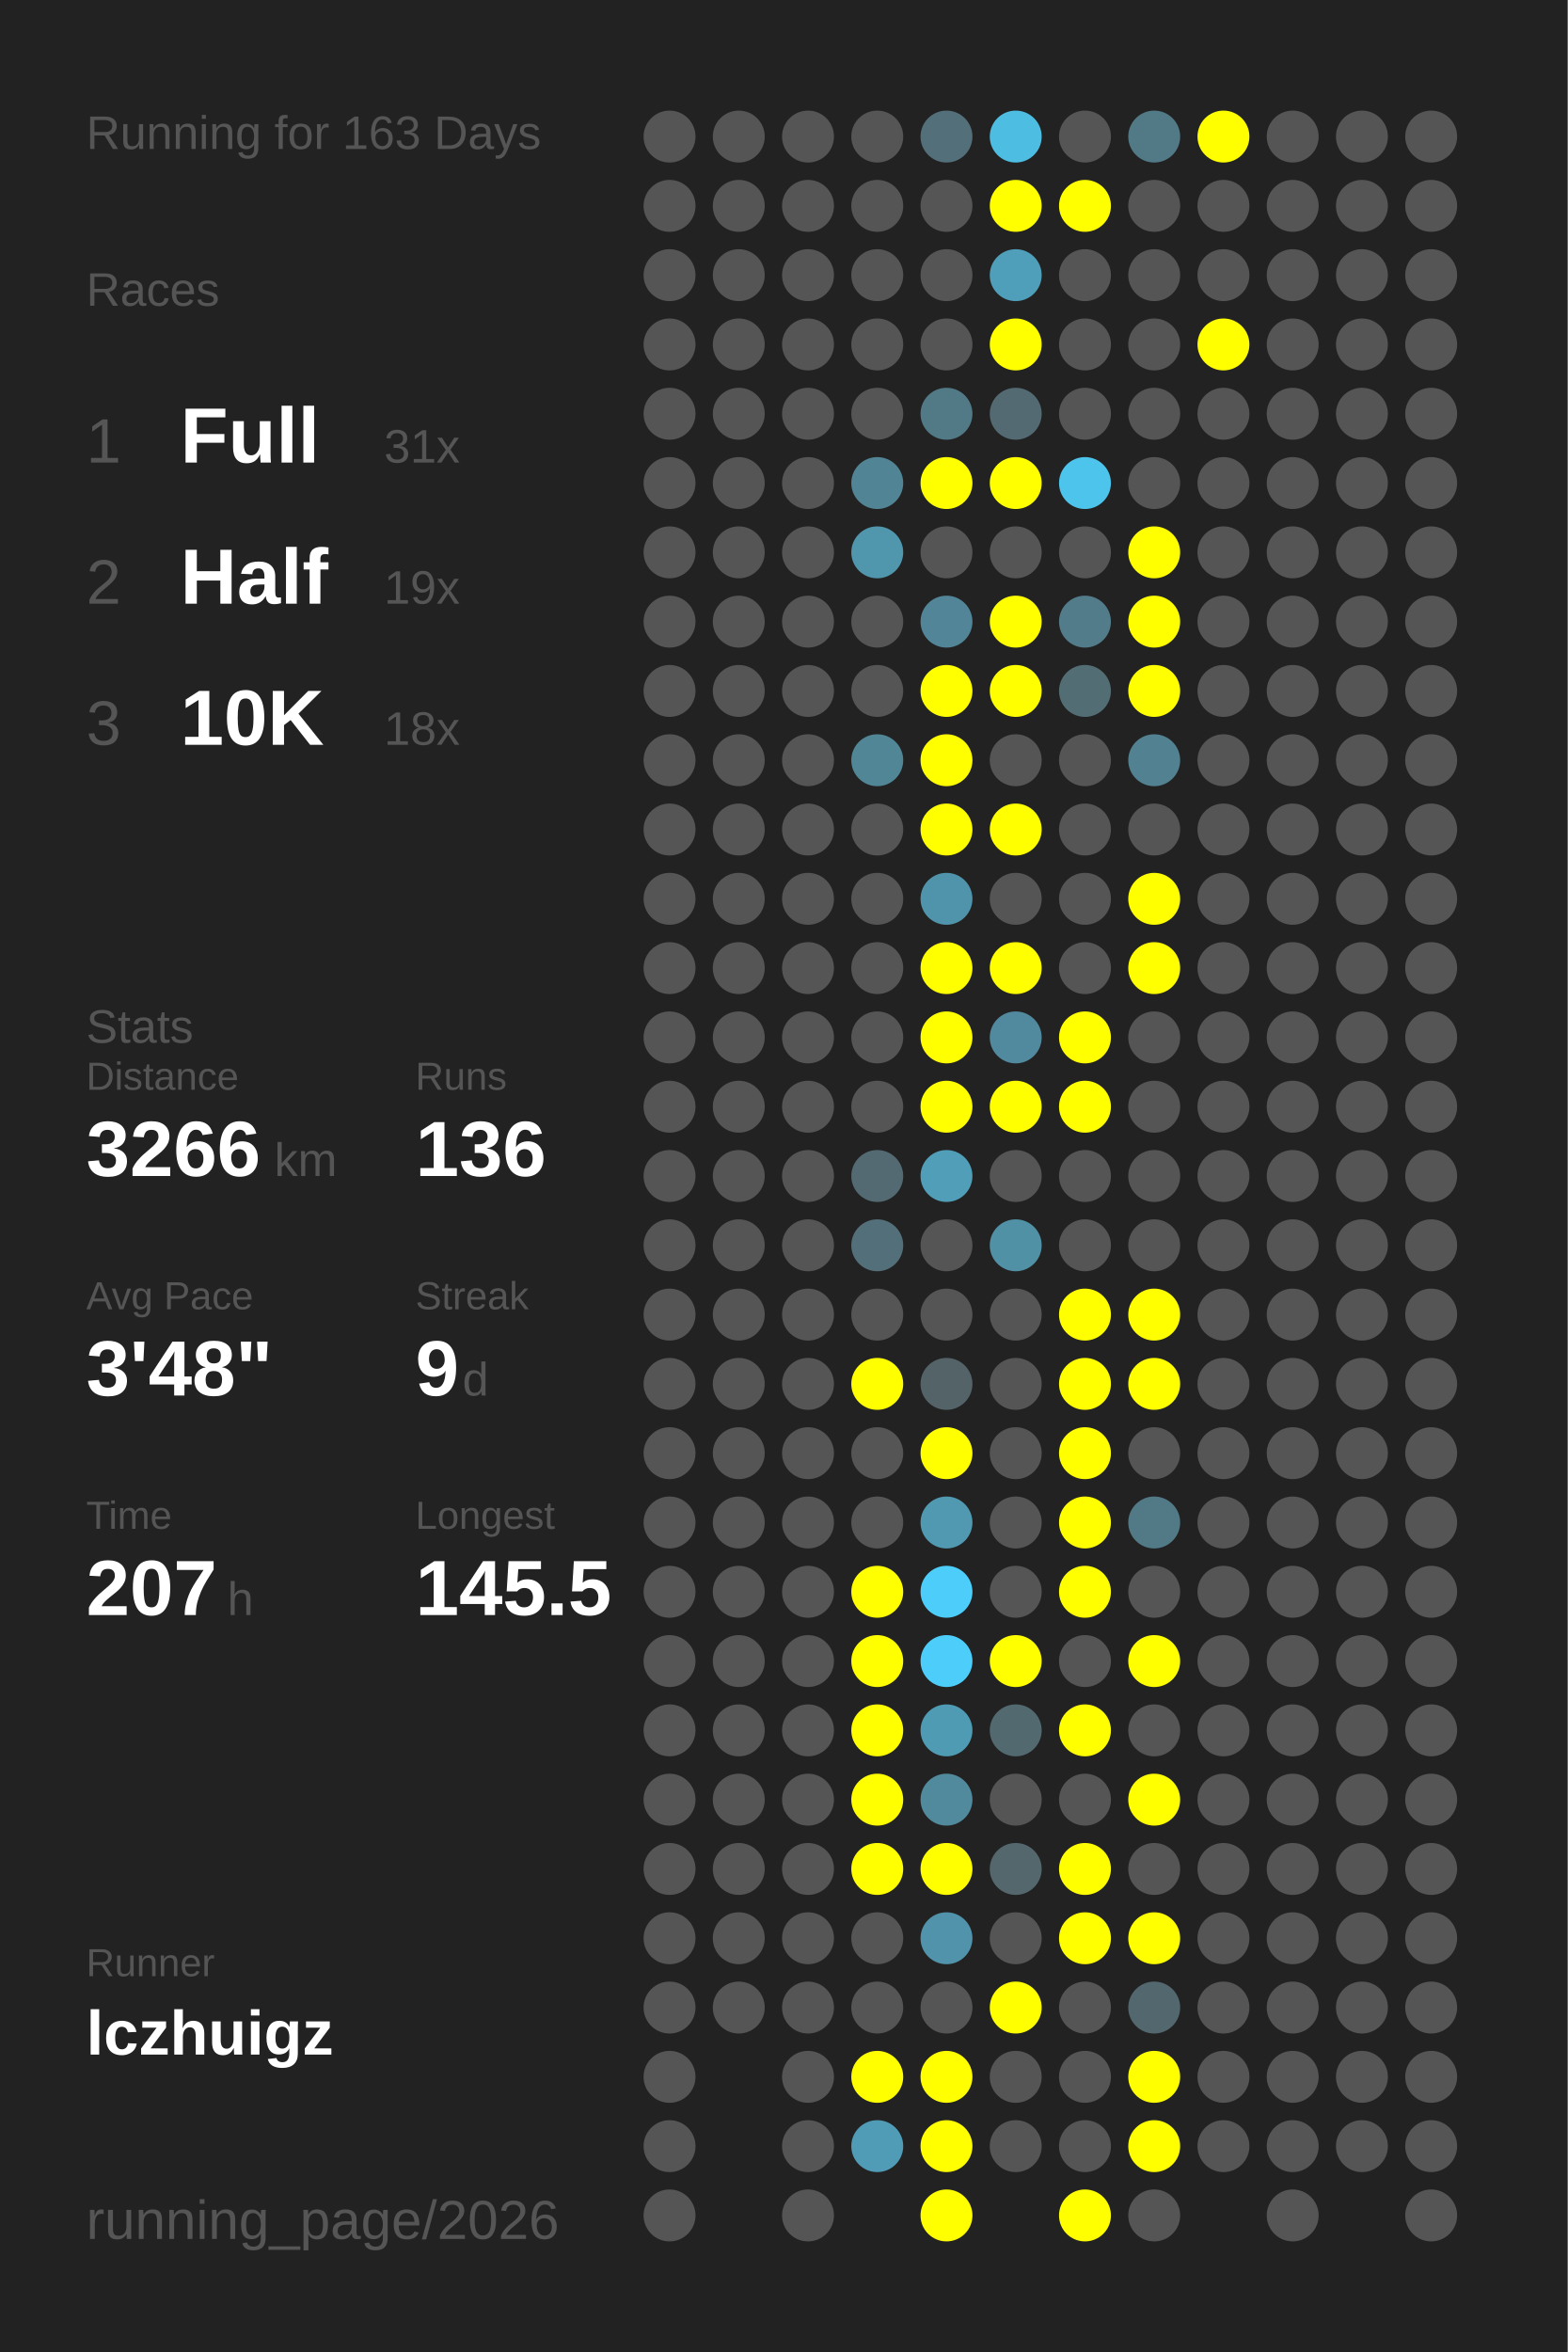
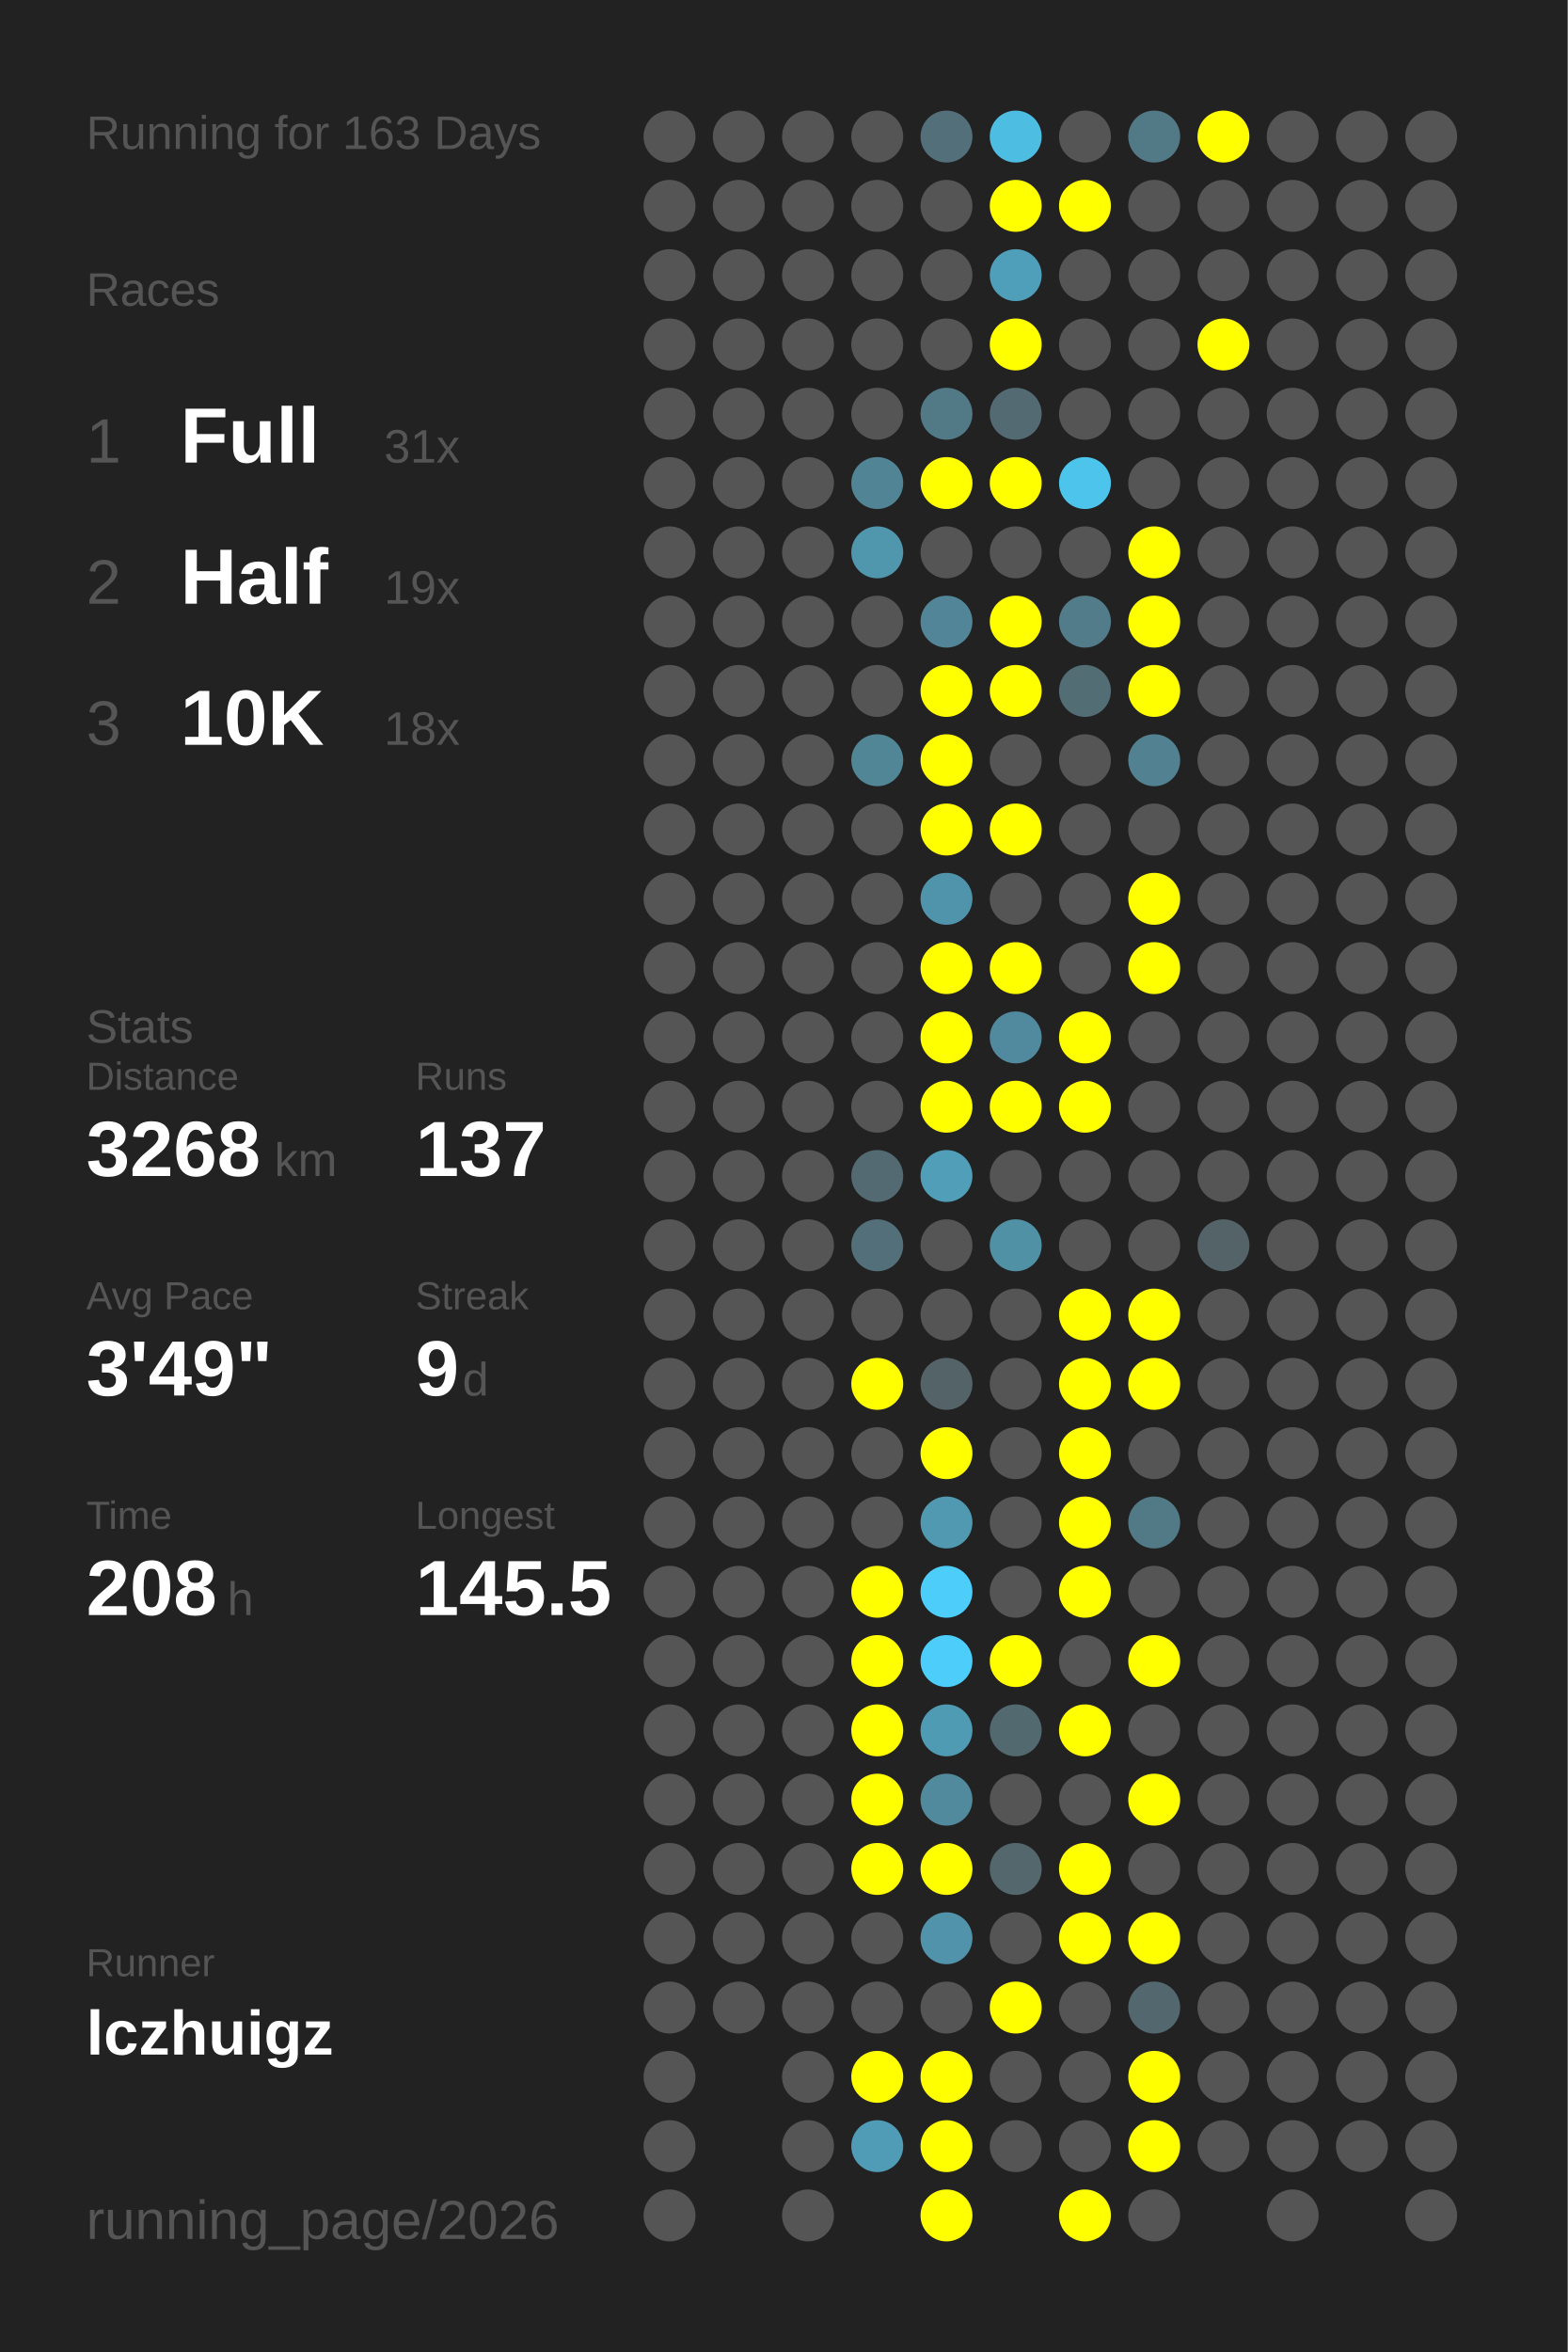
<svg xmlns="http://www.w3.org/2000/svg" baseProfile="full" height="300mm" version="1.1" viewBox="0,0,200,300" width="200mm">
  <defs />
  <rect fill="#222222" height="300" width="200" x="0" y="0" />
  <text fill="#555555" style="font-size:6px; font-family:Arial;" x="11" y="19">Running for 163 Days</text>
  <text fill="#555555" style="font-size:6px; font-family:Arial;" x="11" y="39">Races</text>
  <text fill="#555555" style="font-size:8px; font-family:Arial;" x="11" y="59">1</text>
  <text fill="#FFFFFF" style="font-size:10px; font-family:Arial; font-weight:bold;" x="23" y="59">Full</text>
  <text fill="#555555" style="font-size:6px; font-family:Arial;" x="49" y="59">31x</text>
  <text fill="#555555" style="font-size:8px; font-family:Arial;" x="11" y="77">2</text>
  <text fill="#FFFFFF" style="font-size:10px; font-family:Arial; font-weight:bold;" x="23" y="77">Half</text>
  <text fill="#555555" style="font-size:6px; font-family:Arial;" x="49" y="77">19x</text>
  <text fill="#555555" style="font-size:8px; font-family:Arial;" x="11" y="95">3</text>
  <text fill="#FFFFFF" style="font-size:10px; font-family:Arial; font-weight:bold;" x="23" y="95">10K</text>
  <text fill="#555555" style="font-size:6px; font-family:Arial;" x="49" y="95">18x</text>
  <text fill="#555555" style="font-size:6px; font-family:Arial;" x="11" y="133">Stats</text>
  <text fill="#555555" style="font-size:5px; font-family:Arial;" x="11" y="139">Distance</text>
-   <text fill="#FFFFFF" style="font-size:10px; font-family:Arial; font-weight:bold;" x="11" y="150">3266</text>
+   <text fill="#FFFFFF" style="font-size:10px; font-family:Arial; font-weight:bold;" x="11" y="150">3268</text>
  <text fill="#555555" style="font-size:6px; font-family:Arial;" x="35" y="150">km</text>
  <text fill="#555555" style="font-size:5px; font-family:Arial;" x="53" y="139">Runs</text>
-   <text fill="#FFFFFF" style="font-size:10px; font-family:Arial; font-weight:bold;" x="53" y="150">136</text>
+   <text fill="#FFFFFF" style="font-size:10px; font-family:Arial; font-weight:bold;" x="53" y="150">137</text>
  <text fill="#555555" style="font-size:5px; font-family:Arial;" x="11" y="167">Avg Pace</text>
-   <text fill="#FFFFFF" style="font-size:10px; font-family:Arial; font-weight:bold;" x="11" y="178">3'48"</text>
+   <text fill="#FFFFFF" style="font-size:10px; font-family:Arial; font-weight:bold;" x="11" y="178">3'49"</text>
  <text fill="#555555" style="font-size:5px; font-family:Arial;" x="53" y="167">Streak</text>
  <text fill="#FFFFFF" style="font-size:10px; font-family:Arial; font-weight:bold;" x="53" y="178">9</text>
  <text fill="#555555" style="font-size:6px; font-family:Arial;" x="59" y="178">d</text>
  <text fill="#555555" style="font-size:5px; font-family:Arial;" x="11" y="195">Time</text>
-   <text fill="#FFFFFF" style="font-size:10px; font-family:Arial; font-weight:bold;" x="11" y="206">207</text>
+   <text fill="#FFFFFF" style="font-size:10px; font-family:Arial; font-weight:bold;" x="11" y="206">208</text>
  <text fill="#555555" style="font-size:6px; font-family:Arial;" x="29" y="206">h</text>
  <text fill="#555555" style="font-size:5px; font-family:Arial;" x="53" y="195">Longest</text>
  <text fill="#FFFFFF" style="font-size:10px; font-family:Arial; font-weight:bold;" x="53" y="206">145.5</text>
  <text fill="#555555" style="font-size:5px; font-family:Arial;" x="11" y="252.065">Runner</text>
  <text fill="#FFFFFF" style="font-size:8px; font-family:Arial; font-weight:bold;" x="11" y="262.065">lczhuigz</text>
  <text fill="#555555" style="font-size:7px; font-family:Arial;" x="11" y="285.581">running_page/2026</text>
  <circle cx="85.417" cy="17.419" fill="#555555" r="3.312" />
  <circle cx="85.417" cy="26.258" fill="#555555" r="3.312" />
  <circle cx="85.417" cy="35.097" fill="#555555" r="3.312" />
  <circle cx="85.417" cy="43.935" fill="#555555" r="3.312" />
  <circle cx="85.417" cy="52.774" fill="#555555" r="3.312" />
  <circle cx="85.417" cy="61.613" fill="#555555" r="3.312" />
  <circle cx="85.417" cy="70.452" fill="#555555" r="3.312" />
  <circle cx="85.417" cy="79.29" fill="#555555" r="3.312" />
  <circle cx="85.417" cy="88.129" fill="#555555" r="3.312" />
  <circle cx="85.417" cy="96.968" fill="#555555" r="3.312" />
  <circle cx="85.417" cy="105.806" fill="#555555" r="3.312" />
  <circle cx="85.417" cy="114.645" fill="#555555" r="3.312" />
  <circle cx="85.417" cy="123.484" fill="#555555" r="3.312" />
  <circle cx="85.417" cy="132.323" fill="#555555" r="3.312" />
  <circle cx="85.417" cy="141.161" fill="#555555" r="3.312" />
  <circle cx="85.417" cy="150" fill="#555555" r="3.312" />
  <circle cx="85.417" cy="158.839" fill="#555555" r="3.312" />
  <circle cx="85.417" cy="167.677" fill="#555555" r="3.312" />
  <circle cx="85.417" cy="176.516" fill="#555555" r="3.312" />
  <circle cx="85.417" cy="185.355" fill="#555555" r="3.312" />
  <circle cx="85.417" cy="194.194" fill="#555555" r="3.312" />
  <circle cx="85.417" cy="203.032" fill="#555555" r="3.312" />
  <circle cx="85.417" cy="211.871" fill="#555555" r="3.312" />
  <circle cx="85.417" cy="220.71" fill="#555555" r="3.312" />
  <circle cx="85.417" cy="229.548" fill="#555555" r="3.312" />
  <circle cx="85.417" cy="238.387" fill="#555555" r="3.312" />
  <circle cx="85.417" cy="247.226" fill="#555555" r="3.312" />
  <circle cx="85.417" cy="256.065" fill="#555555" r="3.312" />
  <circle cx="85.417" cy="264.903" fill="#555555" r="3.312" />
  <circle cx="85.417" cy="273.742" fill="#555555" r="3.312" />
  <circle cx="85.417" cy="282.581" fill="#555555" r="3.312" />
  <circle cx="94.25" cy="17.419" fill="#555555" r="3.312" />
  <circle cx="94.25" cy="26.258" fill="#555555" r="3.312" />
  <circle cx="94.25" cy="35.097" fill="#555555" r="3.312" />
  <circle cx="94.25" cy="43.935" fill="#555555" r="3.312" />
  <circle cx="94.25" cy="52.774" fill="#555555" r="3.312" />
  <circle cx="94.25" cy="61.613" fill="#555555" r="3.312" />
  <circle cx="94.25" cy="70.452" fill="#555555" r="3.312" />
  <circle cx="94.25" cy="79.29" fill="#555555" r="3.312" />
  <circle cx="94.25" cy="88.129" fill="#555555" r="3.312" />
  <circle cx="94.25" cy="96.968" fill="#555555" r="3.312" />
  <circle cx="94.25" cy="105.806" fill="#555555" r="3.312" />
  <circle cx="94.25" cy="114.645" fill="#555555" r="3.312" />
  <circle cx="94.25" cy="123.484" fill="#555555" r="3.312" />
  <circle cx="94.25" cy="132.323" fill="#555555" r="3.312" />
  <circle cx="94.25" cy="141.161" fill="#555555" r="3.312" />
  <circle cx="94.25" cy="150" fill="#555555" r="3.312" />
  <circle cx="94.25" cy="158.839" fill="#555555" r="3.312" />
  <circle cx="94.25" cy="167.677" fill="#555555" r="3.312" />
  <circle cx="94.25" cy="176.516" fill="#555555" r="3.312" />
  <circle cx="94.25" cy="185.355" fill="#555555" r="3.312" />
  <circle cx="94.25" cy="194.194" fill="#555555" r="3.312" />
  <circle cx="94.25" cy="203.032" fill="#555555" r="3.312" />
  <circle cx="94.25" cy="211.871" fill="#555555" r="3.312" />
  <circle cx="94.25" cy="220.71" fill="#555555" r="3.312" />
  <circle cx="94.25" cy="229.548" fill="#555555" r="3.312" />
  <circle cx="94.25" cy="238.387" fill="#555555" r="3.312" />
  <circle cx="94.25" cy="247.226" fill="#555555" r="3.312" />
  <circle cx="94.25" cy="256.065" fill="#555555" r="3.312" />
  <circle cx="103.083" cy="17.419" fill="#555555" r="3.312" />
  <circle cx="103.083" cy="26.258" fill="#555555" r="3.312" />
  <circle cx="103.083" cy="35.097" fill="#555555" r="3.312" />
  <circle cx="103.083" cy="43.935" fill="#555555" r="3.312" />
  <circle cx="103.083" cy="52.774" fill="#555555" r="3.312" />
  <circle cx="103.083" cy="61.613" fill="#555555" r="3.312" />
  <circle cx="103.083" cy="70.452" fill="#555555" r="3.312" />
  <circle cx="103.083" cy="79.29" fill="#555555" r="3.312" />
  <circle cx="103.083" cy="88.129" fill="#555555" r="3.312" />
  <circle cx="103.083" cy="96.968" fill="#555555" r="3.312" />
  <circle cx="103.083" cy="105.806" fill="#555555" r="3.312" />
  <circle cx="103.083" cy="114.645" fill="#555555" r="3.312" />
  <circle cx="103.083" cy="123.484" fill="#555555" r="3.312" />
  <circle cx="103.083" cy="132.323" fill="#555555" r="3.312" />
  <circle cx="103.083" cy="141.161" fill="#555555" r="3.312" />
  <circle cx="103.083" cy="150" fill="#555555" r="3.312" />
  <circle cx="103.083" cy="158.839" fill="#555555" r="3.312" />
  <circle cx="103.083" cy="167.677" fill="#555555" r="3.312" />
  <circle cx="103.083" cy="176.516" fill="#555555" r="3.312" />
  <circle cx="103.083" cy="185.355" fill="#555555" r="3.312" />
  <circle cx="103.083" cy="194.194" fill="#555555" r="3.312" />
  <circle cx="103.083" cy="203.032" fill="#555555" r="3.312" />
  <circle cx="103.083" cy="211.871" fill="#555555" r="3.312" />
  <circle cx="103.083" cy="220.71" fill="#555555" r="3.312" />
  <circle cx="103.083" cy="229.548" fill="#555555" r="3.312" />
  <circle cx="103.083" cy="238.387" fill="#555555" r="3.312" />
  <circle cx="103.083" cy="247.226" fill="#555555" r="3.312" />
  <circle cx="103.083" cy="256.065" fill="#555555" r="3.312" />
  <circle cx="103.083" cy="264.903" fill="#555555" r="3.312" />
  <circle cx="103.083" cy="273.742" fill="#555555" r="3.312" />
  <circle cx="103.083" cy="282.581" fill="#555555" r="3.312" />
  <circle cx="111.917" cy="17.419" fill="#555555" r="3.312" />
  <circle cx="111.917" cy="26.258" fill="#555555" r="3.312" />
  <circle cx="111.917" cy="35.097" fill="#555555" r="3.312" />
  <circle cx="111.917" cy="43.935" fill="#555555" r="3.312" />
  <circle cx="111.917" cy="52.774" fill="#555555" r="3.312" />
  <circle cx="111.917" cy="61.613" fill="#518495" r="3.312" />
  <circle cx="111.917" cy="70.452" fill="#5096ad" r="3.312" />
  <circle cx="111.917" cy="79.29" fill="#555555" r="3.312" />
  <circle cx="111.917" cy="88.129" fill="#555555" r="3.312" />
  <circle cx="111.917" cy="96.968" fill="#518697" r="3.312" />
  <circle cx="111.917" cy="105.806" fill="#555555" r="3.312" />
  <circle cx="111.917" cy="114.645" fill="#555555" r="3.312" />
  <circle cx="111.917" cy="123.484" fill="#555555" r="3.312" />
  <circle cx="111.917" cy="132.323" fill="#555555" r="3.312" />
  <circle cx="111.917" cy="141.161" fill="#555555" r="3.312" />
  <circle cx="111.917" cy="150" fill="#536a72" r="3.312" />
  <circle cx="111.917" cy="158.839" fill="#536f79" r="3.312" />
  <circle cx="111.917" cy="167.677" fill="#555555" r="3.312" />
  <circle cx="111.917" cy="176.516" fill="#FFFF00" r="3.312" />
  <circle cx="111.917" cy="185.355" fill="#555555" r="3.312" />
  <circle cx="111.917" cy="194.194" fill="#555555" r="3.312" />
  <circle cx="111.917" cy="203.032" fill="#FFFF00" r="3.312" />
  <circle cx="111.917" cy="211.871" fill="#FFFF00" r="3.312" />
  <circle cx="111.917" cy="220.71" fill="#FFFF00" r="3.312" />
  <circle cx="111.917" cy="229.548" fill="#FFFF00" r="3.312" />
  <circle cx="111.917" cy="238.387" fill="#FFFF00" r="3.312" />
  <circle cx="111.917" cy="247.226" fill="#555555" r="3.312" />
  <circle cx="111.917" cy="256.065" fill="#555555" r="3.312" />
  <circle cx="111.917" cy="264.903" fill="#FFFF00" r="3.312" />
  <circle cx="111.917" cy="273.742" fill="#509bb5" r="3.312" />
  <circle cx="120.75" cy="17.419" fill="#536f79" r="3.312" />
  <circle cx="120.75" cy="26.258" fill="#555555" r="3.312" />
  <circle cx="120.75" cy="35.097" fill="#555555" r="3.312" />
  <circle cx="120.75" cy="43.935" fill="#555555" r="3.312" />
  <circle cx="120.75" cy="52.774" fill="#527986" r="3.312" />
  <circle cx="120.75" cy="61.613" fill="#FFFF00" r="3.312" />
  <circle cx="120.75" cy="70.452" fill="#555555" r="3.312" />
  <circle cx="120.75" cy="79.29" fill="#518597" r="3.312" />
  <circle cx="120.75" cy="88.129" fill="#FFFF00" r="3.312" />
  <circle cx="120.75" cy="96.968" fill="#FFFF00" r="3.312" />
  <circle cx="120.75" cy="105.806" fill="#FFFF00" r="3.312" />
  <circle cx="120.75" cy="114.645" fill="#5094ab" r="3.312" />
  <circle cx="120.75" cy="123.484" fill="#FFFF00" r="3.312" />
  <circle cx="120.75" cy="132.323" fill="#FFFF00" r="3.312" />
  <circle cx="120.75" cy="141.161" fill="#FFFF00" r="3.312" />
  <circle cx="120.75" cy="150" fill="#509eb8" r="3.312" />
  <circle cx="120.75" cy="158.839" fill="#555555" r="3.312" />
  <circle cx="120.75" cy="167.677" fill="#555555" r="3.312" />
  <circle cx="120.75" cy="176.516" fill="#546368" r="3.312" />
  <circle cx="120.75" cy="185.355" fill="#FFFF00" r="3.312" />
  <circle cx="120.75" cy="194.194" fill="#5099b1" r="3.312" />
  <circle cx="120.75" cy="203.032" fill="#4dcefa" r="3.312" />
  <circle cx="120.75" cy="211.871" fill="#4dcefa" r="3.312" />
  <circle cx="120.75" cy="220.71" fill="#509bb4" r="3.312" />
  <circle cx="120.75" cy="229.548" fill="#518a9d" r="3.312" />
  <circle cx="120.75" cy="238.387" fill="#FFFF00" r="3.312" />
  <circle cx="120.75" cy="247.226" fill="#5093aa" r="3.312" />
  <circle cx="120.75" cy="256.065" fill="#555555" r="3.312" />
  <circle cx="120.75" cy="264.903" fill="#FFFF00" r="3.312" />
  <circle cx="120.75" cy="273.742" fill="#FFFF00" r="3.312" />
  <circle cx="120.75" cy="282.581" fill="#FFFF00" r="3.312" />
  <circle cx="129.583" cy="17.419" fill="#4ebde2" r="3.312" />
  <circle cx="129.583" cy="26.258" fill="#FFFF00" r="3.312" />
  <circle cx="129.583" cy="35.097" fill="#509fba" r="3.312" />
  <circle cx="129.583" cy="43.935" fill="#FFFF00" r="3.312" />
  <circle cx="129.583" cy="52.774" fill="#536a72" r="3.312" />
  <circle cx="129.583" cy="61.613" fill="#FFFF00" r="3.312" />
  <circle cx="129.583" cy="70.452" fill="#555555" r="3.312" />
  <circle cx="129.583" cy="79.29" fill="#FFFF00" r="3.312" />
  <circle cx="129.583" cy="88.129" fill="#FFFF00" r="3.312" />
  <circle cx="129.583" cy="96.968" fill="#555555" r="3.312" />
  <circle cx="129.583" cy="105.806" fill="#FFFF00" r="3.312" />
  <circle cx="129.583" cy="114.645" fill="#555555" r="3.312" />
  <circle cx="129.583" cy="123.484" fill="#FFFF00" r="3.312" />
  <circle cx="129.583" cy="132.323" fill="#518a9e" r="3.312" />
  <circle cx="129.583" cy="141.161" fill="#FFFF00" r="3.312" />
  <circle cx="129.583" cy="150" fill="#555555" r="3.312" />
  <circle cx="129.583" cy="158.839" fill="#5191a6" r="3.312" />
  <circle cx="129.583" cy="167.677" fill="#555555" r="3.312" />
  <circle cx="129.583" cy="176.516" fill="#555555" r="3.312" />
  <circle cx="129.583" cy="185.355" fill="#555555" r="3.312" />
  <circle cx="129.583" cy="194.194" fill="#555555" r="3.312" />
  <circle cx="129.583" cy="203.032" fill="#555555" r="3.312" />
  <circle cx="129.583" cy="211.871" fill="#FFFF00" r="3.312" />
  <circle cx="129.583" cy="220.71" fill="#536970" r="3.312" />
  <circle cx="129.583" cy="229.548" fill="#555555" r="3.312" />
  <circle cx="129.583" cy="238.387" fill="#53676d" r="3.312" />
  <circle cx="129.583" cy="247.226" fill="#555555" r="3.312" />
  <circle cx="129.583" cy="256.065" fill="#FFFF00" r="3.312" />
  <circle cx="129.583" cy="264.903" fill="#555555" r="3.312" />
  <circle cx="129.583" cy="273.742" fill="#555555" r="3.312" />
  <circle cx="138.417" cy="17.419" fill="#555555" r="3.312" />
  <circle cx="138.417" cy="26.258" fill="#FFFF00" r="3.312" />
  <circle cx="138.417" cy="35.097" fill="#555555" r="3.312" />
  <circle cx="138.417" cy="43.935" fill="#555555" r="3.312" />
  <circle cx="138.417" cy="52.774" fill="#555555" r="3.312" />
  <circle cx="138.417" cy="61.613" fill="#4dc4ec" r="3.312" />
  <circle cx="138.417" cy="70.452" fill="#555555" r="3.312" />
  <circle cx="138.417" cy="79.29" fill="#527c8a" r="3.312" />
  <circle cx="138.417" cy="88.129" fill="#536d75" r="3.312" />
  <circle cx="138.417" cy="96.968" fill="#555555" r="3.312" />
  <circle cx="138.417" cy="105.806" fill="#555555" r="3.312" />
  <circle cx="138.417" cy="114.645" fill="#555555" r="3.312" />
  <circle cx="138.417" cy="123.484" fill="#555555" r="3.312" />
  <circle cx="138.417" cy="132.323" fill="#FFFF00" r="3.312" />
  <circle cx="138.417" cy="141.161" fill="#FFFF00" r="3.312" />
  <circle cx="138.417" cy="150" fill="#555555" r="3.312" />
  <circle cx="138.417" cy="158.839" fill="#555555" r="3.312" />
  <circle cx="138.417" cy="167.677" fill="#FFFF00" r="3.312" />
  <circle cx="138.417" cy="176.516" fill="#FFFF00" r="3.312" />
  <circle cx="138.417" cy="185.355" fill="#FFFF00" r="3.312" />
  <circle cx="138.417" cy="194.194" fill="#FFFF00" r="3.312" />
  <circle cx="138.417" cy="203.032" fill="#FFFF00" r="3.312" />
  <circle cx="138.417" cy="211.871" fill="#555555" r="3.312" />
  <circle cx="138.417" cy="220.71" fill="#FFFF00" r="3.312" />
  <circle cx="138.417" cy="229.548" fill="#555555" r="3.312" />
  <circle cx="138.417" cy="238.387" fill="#FFFF00" r="3.312" />
  <circle cx="138.417" cy="247.226" fill="#FFFF00" r="3.312" />
  <circle cx="138.417" cy="256.065" fill="#555555" r="3.312" />
  <circle cx="138.417" cy="264.903" fill="#555555" r="3.312" />
  <circle cx="138.417" cy="273.742" fill="#555555" r="3.312" />
  <circle cx="138.417" cy="282.581" fill="#FFFF00" r="3.312" />
  <circle cx="147.25" cy="17.419" fill="#527986" r="3.312" />
  <circle cx="147.25" cy="26.258" fill="#555555" r="3.312" />
  <circle cx="147.25" cy="35.097" fill="#555555" r="3.312" />
  <circle cx="147.25" cy="43.935" fill="#555555" r="3.312" />
  <circle cx="147.25" cy="52.774" fill="#555555" r="3.312" />
  <circle cx="147.25" cy="61.613" fill="#555555" r="3.312" />
  <circle cx="147.25" cy="70.452" fill="#FFFF00" r="3.312" />
  <circle cx="147.25" cy="79.29" fill="#FFFF00" r="3.312" />
  <circle cx="147.25" cy="88.129" fill="#FFFF00" r="3.312" />
  <circle cx="147.25" cy="96.968" fill="#528191" r="3.312" />
  <circle cx="147.25" cy="105.806" fill="#555555" r="3.312" />
  <circle cx="147.25" cy="114.645" fill="#FFFF00" r="3.312" />
  <circle cx="147.25" cy="123.484" fill="#FFFF00" r="3.312" />
  <circle cx="147.25" cy="132.323" fill="#555555" r="3.312" />
  <circle cx="147.25" cy="141.161" fill="#555555" r="3.312" />
  <circle cx="147.25" cy="150" fill="#555555" r="3.312" />
  <circle cx="147.25" cy="158.839" fill="#555555" r="3.312" />
  <circle cx="147.25" cy="167.677" fill="#FFFF00" r="3.312" />
  <circle cx="147.25" cy="176.516" fill="#FFFF00" r="3.312" />
  <circle cx="147.25" cy="185.355" fill="#555555" r="3.312" />
  <circle cx="147.25" cy="194.194" fill="#527986" r="3.312" />
  <circle cx="147.25" cy="203.032" fill="#555555" r="3.312" />
  <circle cx="147.25" cy="211.871" fill="#FFFF00" r="3.312" />
  <circle cx="147.25" cy="220.71" fill="#555555" r="3.312" />
  <circle cx="147.25" cy="229.548" fill="#FFFF00" r="3.312" />
  <circle cx="147.25" cy="238.387" fill="#555555" r="3.312" />
  <circle cx="147.25" cy="247.226" fill="#FFFF00" r="3.312" />
  <circle cx="147.25" cy="256.065" fill="#53676e" r="3.312" />
  <circle cx="147.25" cy="264.903" fill="#FFFF00" r="3.312" />
  <circle cx="147.25" cy="273.742" fill="#FFFF00" r="3.312" />
  <circle cx="147.25" cy="282.581" fill="#555555" r="3.312" />
  <circle cx="156.083" cy="17.419" fill="#FFFF00" r="3.312" />
  <circle cx="156.083" cy="26.258" fill="#555555" r="3.312" />
  <circle cx="156.083" cy="35.097" fill="#555555" r="3.312" />
  <circle cx="156.083" cy="43.935" fill="#FFFF00" r="3.312" />
  <circle cx="156.083" cy="52.774" fill="#555555" r="3.312" />
  <circle cx="156.083" cy="61.613" fill="#555555" r="3.312" />
  <circle cx="156.083" cy="70.452" fill="#555555" r="3.312" />
  <circle cx="156.083" cy="79.29" fill="#555555" r="3.312" />
  <circle cx="156.083" cy="88.129" fill="#555555" r="3.312" />
  <circle cx="156.083" cy="96.968" fill="#555555" r="3.312" />
  <circle cx="156.083" cy="105.806" fill="#555555" r="3.312" />
  <circle cx="156.083" cy="114.645" fill="#555555" r="3.312" />
  <circle cx="156.083" cy="123.484" fill="#555555" r="3.312" />
  <circle cx="156.083" cy="132.323" fill="#555555" r="3.312" />
  <circle cx="156.083" cy="141.161" fill="#555555" r="3.312" />
  <circle cx="156.083" cy="150" fill="#555555" r="3.312" />
-   <circle cx="156.083" cy="158.839" fill="#555555" r="3.312" />
+   <circle cx="156.083" cy="158.839" fill="#546368" r="3.312" />
  <circle cx="156.083" cy="167.677" fill="#555555" r="3.312" />
  <circle cx="156.083" cy="176.516" fill="#555555" r="3.312" />
  <circle cx="156.083" cy="185.355" fill="#555555" r="3.312" />
  <circle cx="156.083" cy="194.194" fill="#555555" r="3.312" />
  <circle cx="156.083" cy="203.032" fill="#555555" r="3.312" />
  <circle cx="156.083" cy="211.871" fill="#555555" r="3.312" />
  <circle cx="156.083" cy="220.71" fill="#555555" r="3.312" />
  <circle cx="156.083" cy="229.548" fill="#555555" r="3.312" />
  <circle cx="156.083" cy="238.387" fill="#555555" r="3.312" />
  <circle cx="156.083" cy="247.226" fill="#555555" r="3.312" />
  <circle cx="156.083" cy="256.065" fill="#555555" r="3.312" />
  <circle cx="156.083" cy="264.903" fill="#555555" r="3.312" />
  <circle cx="156.083" cy="273.742" fill="#555555" r="3.312" />
  <circle cx="164.917" cy="17.419" fill="#555555" r="3.312" />
  <circle cx="164.917" cy="26.258" fill="#555555" r="3.312" />
  <circle cx="164.917" cy="35.097" fill="#555555" r="3.312" />
  <circle cx="164.917" cy="43.935" fill="#555555" r="3.312" />
  <circle cx="164.917" cy="52.774" fill="#555555" r="3.312" />
  <circle cx="164.917" cy="61.613" fill="#555555" r="3.312" />
  <circle cx="164.917" cy="70.452" fill="#555555" r="3.312" />
  <circle cx="164.917" cy="79.29" fill="#555555" r="3.312" />
  <circle cx="164.917" cy="88.129" fill="#555555" r="3.312" />
  <circle cx="164.917" cy="96.968" fill="#555555" r="3.312" />
  <circle cx="164.917" cy="105.806" fill="#555555" r="3.312" />
  <circle cx="164.917" cy="114.645" fill="#555555" r="3.312" />
  <circle cx="164.917" cy="123.484" fill="#555555" r="3.312" />
  <circle cx="164.917" cy="132.323" fill="#555555" r="3.312" />
  <circle cx="164.917" cy="141.161" fill="#555555" r="3.312" />
  <circle cx="164.917" cy="150" fill="#555555" r="3.312" />
  <circle cx="164.917" cy="158.839" fill="#555555" r="3.312" />
  <circle cx="164.917" cy="167.677" fill="#555555" r="3.312" />
  <circle cx="164.917" cy="176.516" fill="#555555" r="3.312" />
  <circle cx="164.917" cy="185.355" fill="#555555" r="3.312" />
  <circle cx="164.917" cy="194.194" fill="#555555" r="3.312" />
  <circle cx="164.917" cy="203.032" fill="#555555" r="3.312" />
  <circle cx="164.917" cy="211.871" fill="#555555" r="3.312" />
  <circle cx="164.917" cy="220.71" fill="#555555" r="3.312" />
  <circle cx="164.917" cy="229.548" fill="#555555" r="3.312" />
  <circle cx="164.917" cy="238.387" fill="#555555" r="3.312" />
  <circle cx="164.917" cy="247.226" fill="#555555" r="3.312" />
  <circle cx="164.917" cy="256.065" fill="#555555" r="3.312" />
  <circle cx="164.917" cy="264.903" fill="#555555" r="3.312" />
  <circle cx="164.917" cy="273.742" fill="#555555" r="3.312" />
  <circle cx="164.917" cy="282.581" fill="#555555" r="3.312" />
  <circle cx="173.75" cy="17.419" fill="#555555" r="3.312" />
  <circle cx="173.75" cy="26.258" fill="#555555" r="3.312" />
  <circle cx="173.75" cy="35.097" fill="#555555" r="3.312" />
  <circle cx="173.75" cy="43.935" fill="#555555" r="3.312" />
  <circle cx="173.75" cy="52.774" fill="#555555" r="3.312" />
  <circle cx="173.75" cy="61.613" fill="#555555" r="3.312" />
  <circle cx="173.75" cy="70.452" fill="#555555" r="3.312" />
  <circle cx="173.75" cy="79.29" fill="#555555" r="3.312" />
  <circle cx="173.75" cy="88.129" fill="#555555" r="3.312" />
  <circle cx="173.75" cy="96.968" fill="#555555" r="3.312" />
  <circle cx="173.75" cy="105.806" fill="#555555" r="3.312" />
  <circle cx="173.75" cy="114.645" fill="#555555" r="3.312" />
  <circle cx="173.75" cy="123.484" fill="#555555" r="3.312" />
  <circle cx="173.75" cy="132.323" fill="#555555" r="3.312" />
  <circle cx="173.75" cy="141.161" fill="#555555" r="3.312" />
  <circle cx="173.75" cy="150" fill="#555555" r="3.312" />
  <circle cx="173.75" cy="158.839" fill="#555555" r="3.312" />
  <circle cx="173.75" cy="167.677" fill="#555555" r="3.312" />
  <circle cx="173.75" cy="176.516" fill="#555555" r="3.312" />
  <circle cx="173.75" cy="185.355" fill="#555555" r="3.312" />
  <circle cx="173.75" cy="194.194" fill="#555555" r="3.312" />
  <circle cx="173.75" cy="203.032" fill="#555555" r="3.312" />
  <circle cx="173.75" cy="211.871" fill="#555555" r="3.312" />
  <circle cx="173.75" cy="220.71" fill="#555555" r="3.312" />
  <circle cx="173.75" cy="229.548" fill="#555555" r="3.312" />
  <circle cx="173.75" cy="238.387" fill="#555555" r="3.312" />
  <circle cx="173.75" cy="247.226" fill="#555555" r="3.312" />
  <circle cx="173.75" cy="256.065" fill="#555555" r="3.312" />
  <circle cx="173.75" cy="264.903" fill="#555555" r="3.312" />
  <circle cx="173.75" cy="273.742" fill="#555555" r="3.312" />
  <circle cx="182.583" cy="17.419" fill="#555555" r="3.312" />
  <circle cx="182.583" cy="26.258" fill="#555555" r="3.312" />
  <circle cx="182.583" cy="35.097" fill="#555555" r="3.312" />
  <circle cx="182.583" cy="43.935" fill="#555555" r="3.312" />
  <circle cx="182.583" cy="52.774" fill="#555555" r="3.312" />
  <circle cx="182.583" cy="61.613" fill="#555555" r="3.312" />
  <circle cx="182.583" cy="70.452" fill="#555555" r="3.312" />
  <circle cx="182.583" cy="79.29" fill="#555555" r="3.312" />
  <circle cx="182.583" cy="88.129" fill="#555555" r="3.312" />
  <circle cx="182.583" cy="96.968" fill="#555555" r="3.312" />
  <circle cx="182.583" cy="105.806" fill="#555555" r="3.312" />
  <circle cx="182.583" cy="114.645" fill="#555555" r="3.312" />
  <circle cx="182.583" cy="123.484" fill="#555555" r="3.312" />
  <circle cx="182.583" cy="132.323" fill="#555555" r="3.312" />
  <circle cx="182.583" cy="141.161" fill="#555555" r="3.312" />
  <circle cx="182.583" cy="150" fill="#555555" r="3.312" />
  <circle cx="182.583" cy="158.839" fill="#555555" r="3.312" />
  <circle cx="182.583" cy="167.677" fill="#555555" r="3.312" />
  <circle cx="182.583" cy="176.516" fill="#555555" r="3.312" />
  <circle cx="182.583" cy="185.355" fill="#555555" r="3.312" />
  <circle cx="182.583" cy="194.194" fill="#555555" r="3.312" />
  <circle cx="182.583" cy="203.032" fill="#555555" r="3.312" />
  <circle cx="182.583" cy="211.871" fill="#555555" r="3.312" />
  <circle cx="182.583" cy="220.71" fill="#555555" r="3.312" />
  <circle cx="182.583" cy="229.548" fill="#555555" r="3.312" />
  <circle cx="182.583" cy="238.387" fill="#555555" r="3.312" />
  <circle cx="182.583" cy="247.226" fill="#555555" r="3.312" />
  <circle cx="182.583" cy="256.065" fill="#555555" r="3.312" />
  <circle cx="182.583" cy="264.903" fill="#555555" r="3.312" />
  <circle cx="182.583" cy="273.742" fill="#555555" r="3.312" />
  <circle cx="182.583" cy="282.581" fill="#555555" r="3.312" />
</svg>
